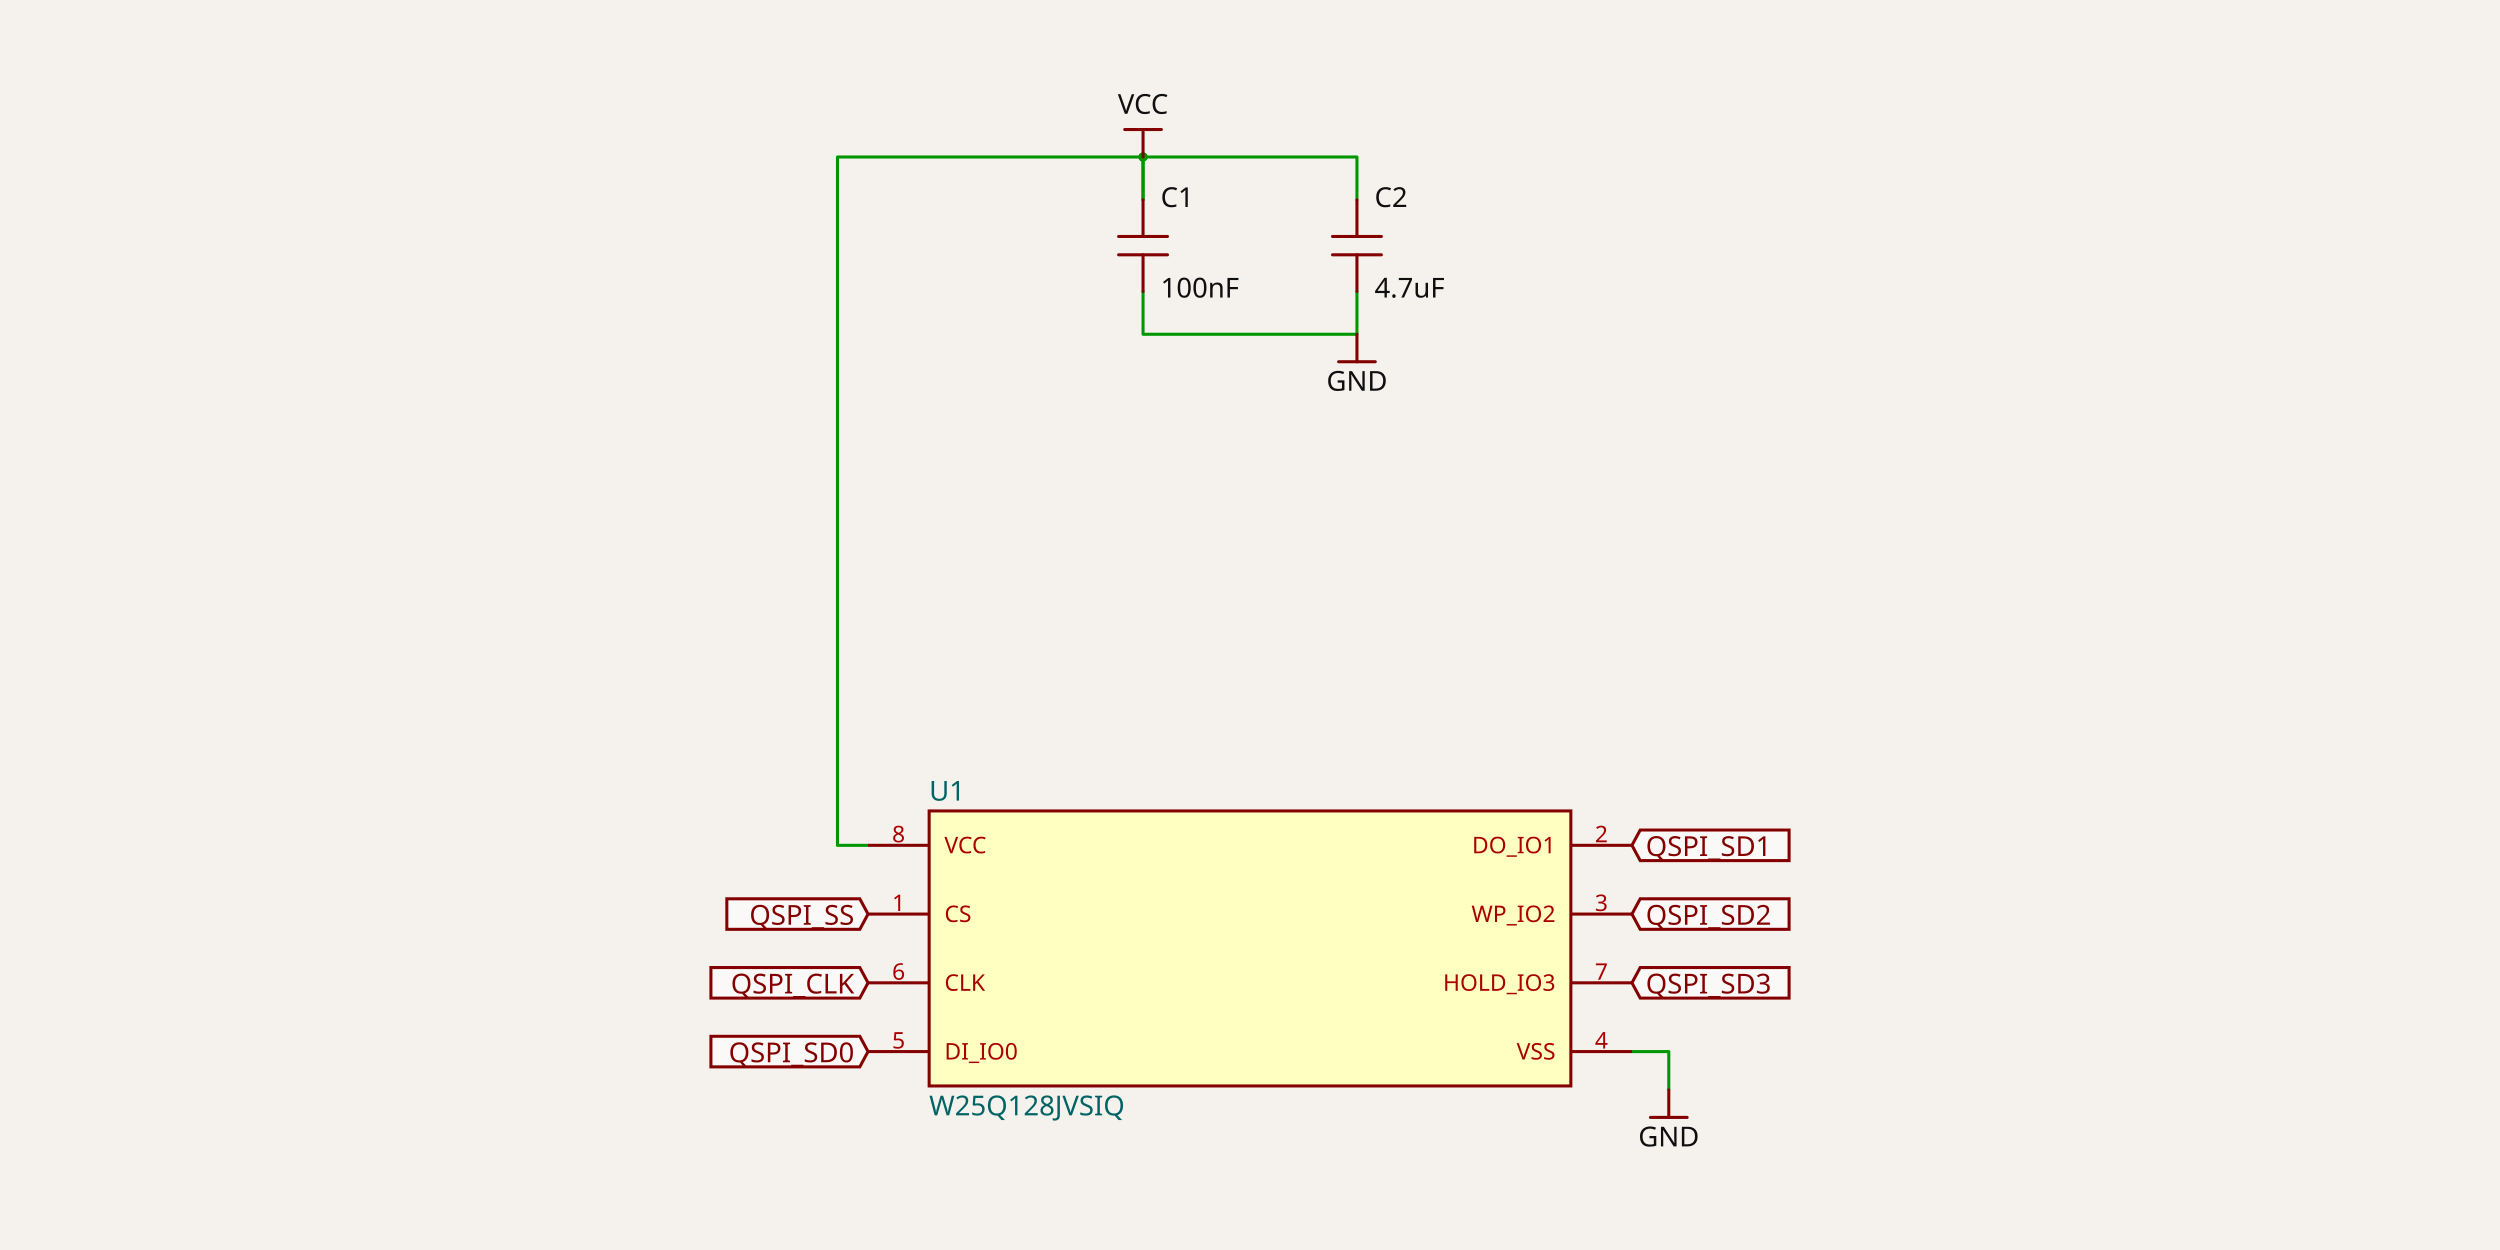
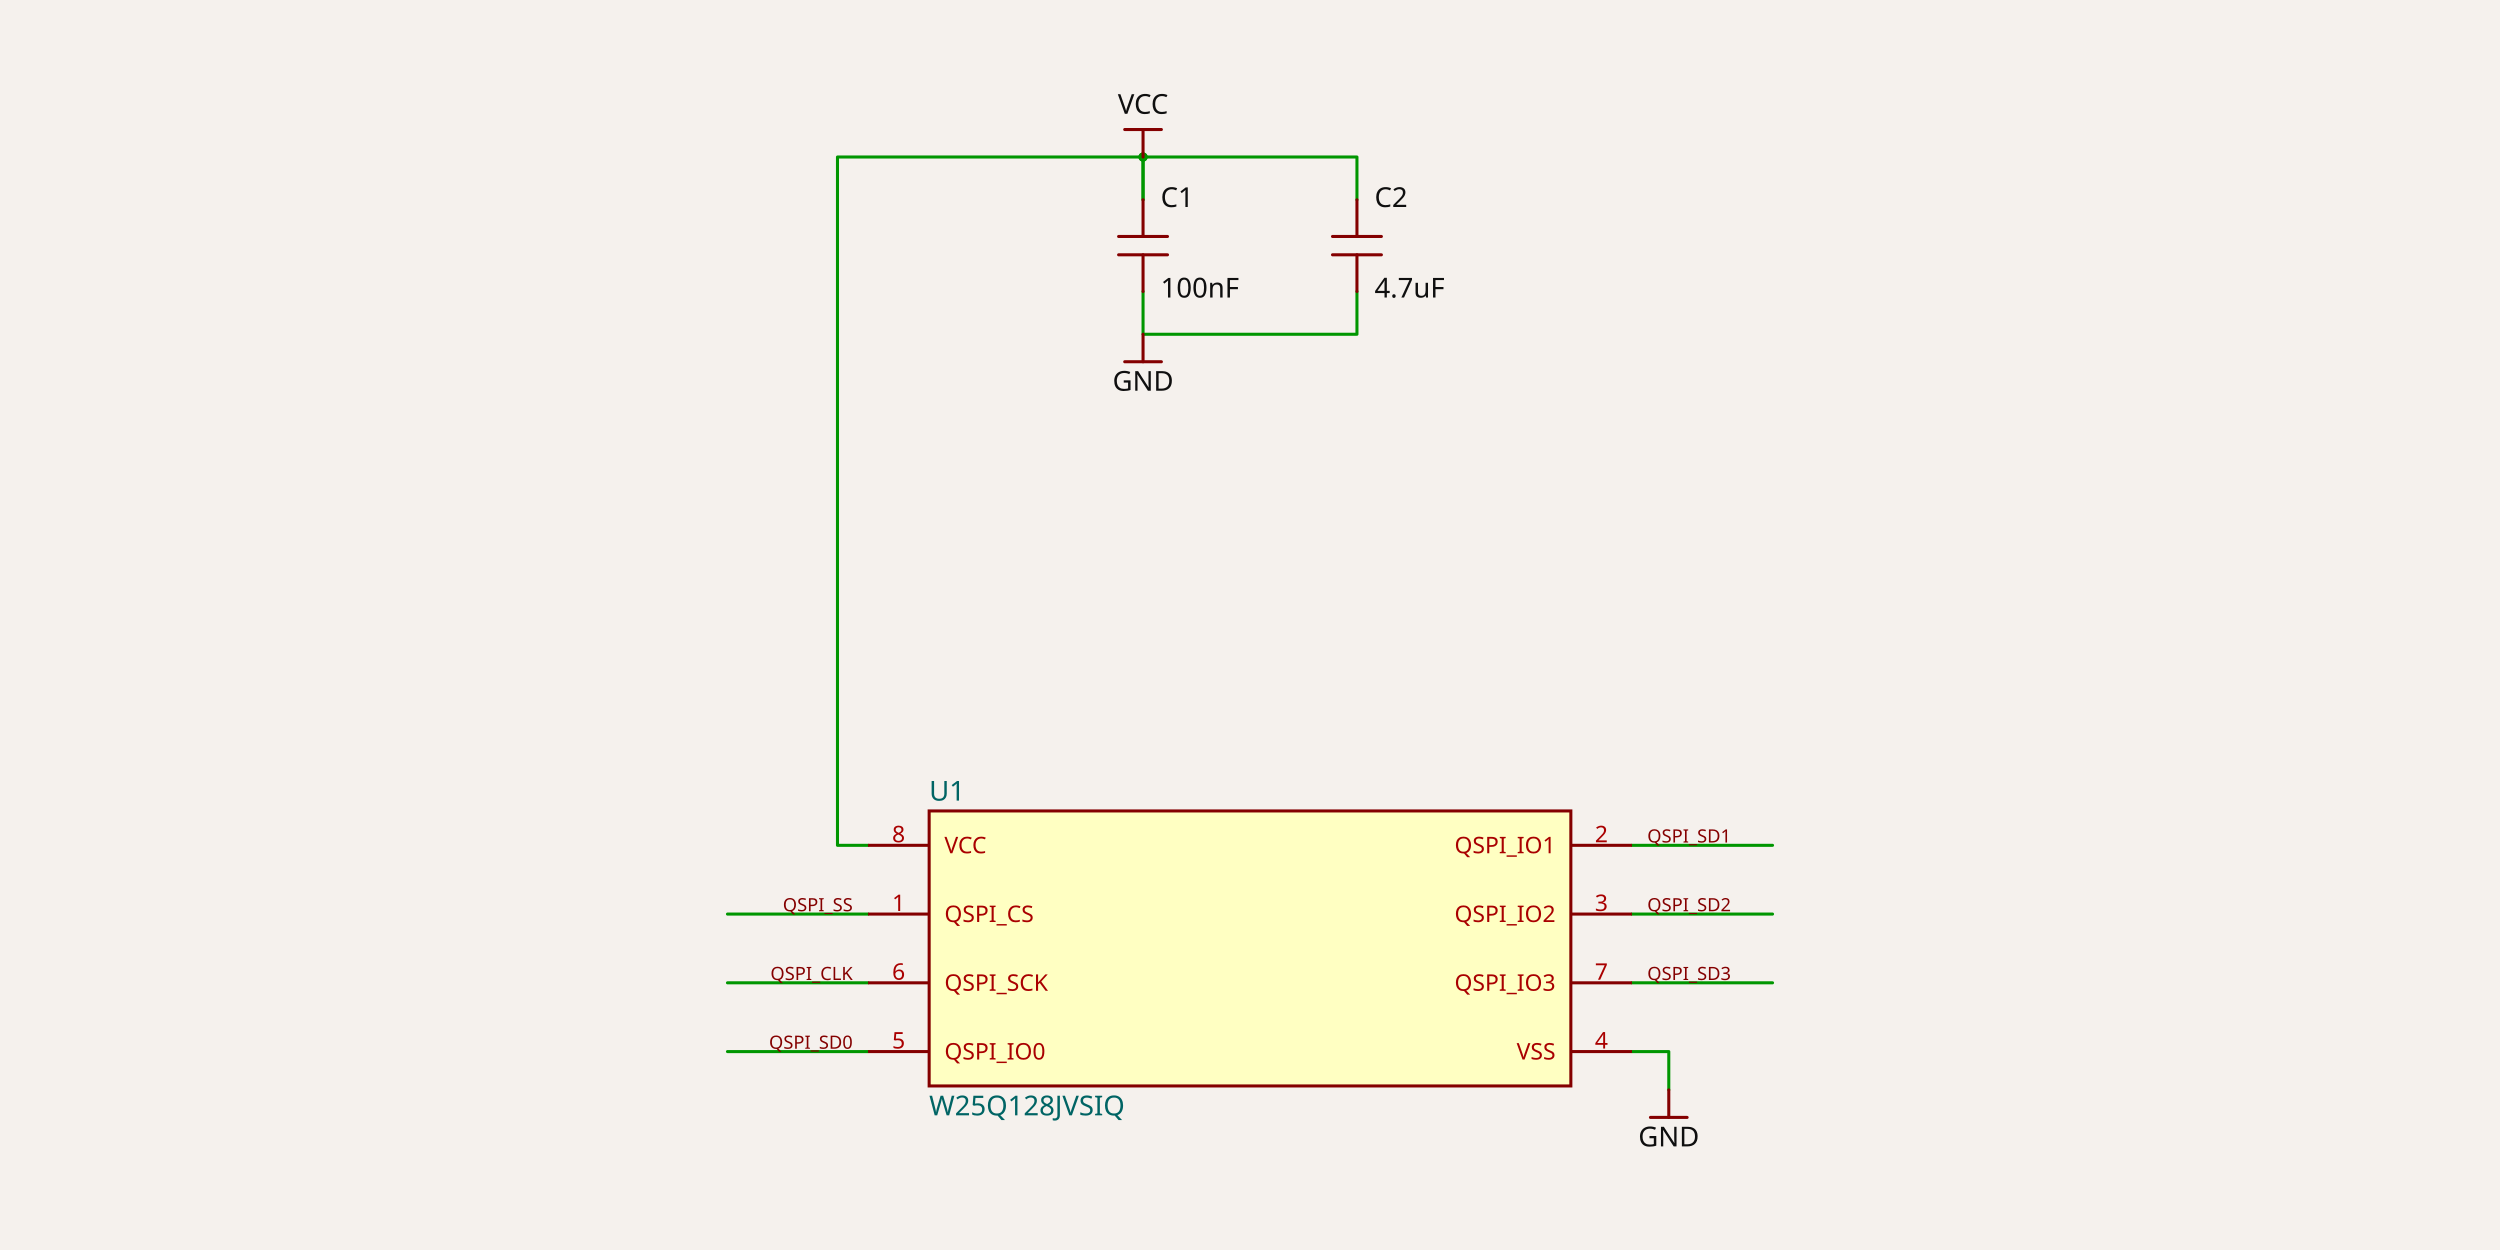
<svg xmlns="http://www.w3.org/2000/svg" class="tscircuit-schematic" width="1200" height="600" style="background-color: rgb(245, 241, 237)" data-real-to-screen-transform="matrix(73.336484086,0,0,-73.336484086,600,345.2486106811)">
  <style>
              .boundary { fill: rgb(245, 241, 237); }
              .schematic-boundary { fill: none; stroke: #fff; }
              .component { fill: none; stroke: rgb(132, 0, 0); }
              .chip { fill: rgb(255, 255, 194); stroke: rgb(132, 0, 0); }
              .component-pin { fill: none; stroke: rgb(132, 0, 0); }
              .text { font-family: sans-serif; fill: rgb(0, 150, 0); }
              .pin-number { fill: rgb(169, 0, 0); }
              .port-label { fill: rgb(0, 100, 100); }
              .component-name { fill: rgb(0, 100, 100); }
- 
+               
            </style>
  <rect class="boundary" x="0" y="0" width="1200" height="600" />
  <g class="trace sch-trace" data-layer="base" data-circuit-json-type="schematic_trace" data-schematic-trace-id="schematic_trace_0" data-subcircuit-connectivity-map-key="unnamedsubcircuitsubcircuit_source_group_0_connectivity_net7">
-     <path d="M 651.336 139.906 L 651.336 145.773 L 651.336 160.441 L 548.664 160.441 L 548.664 145.773 L 548.664 139.906" class="trace-invisible-hover-outline sch-trace-hitbox" stroke="rgb(0, 150, 0)" fill="none" stroke-width="11.734px" stroke-linecap="round" opacity="0" stroke-linejoin="round" />
-     <path class="sch-trace-path" d="M 651.336 139.906 L 651.336 145.773 L 651.336 160.441 L 548.664 160.441 L 548.664 145.773 L 548.664 139.906" stroke="rgb(0, 150, 0)" fill="none" stroke-width="1.467px" stroke-linecap="round" stroke-linejoin="round" />
+     <path d="M 548.664 139.906 L 548.664 145.773 L 548.664 160.441 L 651.336 160.441 L 651.336 145.773 L 651.336 139.906" class="trace-invisible-hover-outline sch-trace-hitbox" stroke="rgb(0, 150, 0)" fill="none" stroke-width="11.734px" stroke-linecap="round" opacity="0" stroke-linejoin="round" />
+     <path class="sch-trace-path" d="M 548.664 139.906 L 548.664 145.773 L 548.664 160.441 L 651.336 160.441 L 651.336 145.773 L 651.336 139.906" stroke="rgb(0, 150, 0)" fill="none" stroke-width="1.467px" stroke-linecap="round" stroke-linejoin="round" />
  </g>
  <g class="trace sch-trace" data-layer="base" data-circuit-json-type="schematic_trace" data-schematic-trace-id="schematic_trace_1" data-subcircuit-connectivity-map-key="unnamedsubcircuitsubcircuit_source_group_0_connectivity_net0">
-     <path d="M 651.336 95.905 L 651.336 90.038 L 651.336 75.37 L 548.664 75.37 L 548.664 90.038 L 548.664 95.905" class="trace-invisible-hover-outline sch-trace-hitbox" stroke="rgb(0, 150, 0)" fill="none" stroke-width="11.734px" stroke-linecap="round" opacity="0" stroke-linejoin="round" />
-     <path class="sch-trace-path" d="M 651.336 95.905 L 651.336 90.038 L 651.336 75.37 L 548.664 75.37 L 548.664 90.038 L 548.664 95.905" stroke="rgb(0, 150, 0)" fill="none" stroke-width="1.467px" stroke-linecap="round" stroke-linejoin="round" />
+     <path d="M 548.664 95.905 L 548.664 90.038 L 548.664 75.37 L 651.336 75.37 L 651.336 90.038 L 651.336 95.905" class="trace-invisible-hover-outline sch-trace-hitbox" stroke="rgb(0, 150, 0)" fill="none" stroke-width="11.734px" stroke-linecap="round" opacity="0" stroke-linejoin="round" />
+     <path class="sch-trace-path" d="M 548.664 95.905 L 548.664 90.038 L 548.664 75.37 L 651.336 75.37 L 651.336 90.038 L 651.336 95.905" stroke="rgb(0, 150, 0)" fill="none" stroke-width="1.467px" stroke-linecap="round" stroke-linejoin="round" />
  </g>
  <g class="trace sch-trace" data-layer="base" data-circuit-json-type="schematic_trace" data-schematic-trace-id="schematic_trace_2" data-subcircuit-connectivity-map-key="unnamedsubcircuitsubcircuit_source_group_0_connectivity_net0">
    <path d="M 416.659 405.751 L 401.991 405.751 L 401.991 75.37 L 548.664 75.37 L 548.664 90.038 L 548.664 95.905" class="trace-invisible-hover-outline sch-trace-hitbox" stroke="rgb(0, 150, 0)" fill="none" stroke-width="11.734px" stroke-linecap="round" opacity="0" stroke-linejoin="round" />
    <path class="sch-trace-path" d="M 416.659 405.751 L 401.991 405.751 L 401.991 75.37 L 548.664 75.37 L 548.664 90.038 L 548.664 95.905" stroke="rgb(0, 150, 0)" fill="none" stroke-width="1.467px" stroke-linecap="round" stroke-linejoin="round" />
  </g>
  <g class="trace sch-trace" data-layer="base" data-circuit-json-type="schematic_trace" data-schematic-trace-id="schematic_trace_3" data-subcircuit-connectivity-map-key="unnamedsubcircuitsubcircuit_source_group_0_connectivity_net7">
    <path d="M 783.341 504.755 L 801.015 504.755 L 801.015 523.163" class="trace-invisible-hover-outline sch-trace-hitbox" stroke="rgb(0, 150, 0)" fill="none" stroke-width="11.734px" stroke-linecap="round" opacity="0" stroke-linejoin="round" />
    <path class="sch-trace-path" d="M 783.341 504.755 L 801.015 504.755 L 801.015 523.163" stroke="rgb(0, 150, 0)" fill="none" stroke-width="1.467px" stroke-linecap="round" stroke-linejoin="round" />
  </g>
+   <g class="trace sch-trace" data-layer="base" data-circuit-json-type="schematic_trace" data-schematic-trace-id="schematic_trace_4" data-subcircuit-connectivity-map-key="unnamedsubcircuitsubcircuit_source_group_0_connectivity_net1">
+     <path d="M 416.659 438.753 L 349.189 438.753" class="trace-invisible-hover-outline sch-trace-hitbox" stroke="rgb(0, 150, 0)" fill="none" stroke-width="11.734px" stroke-linecap="round" opacity="0" stroke-linejoin="round" />
+     <path class="sch-trace-path" d="M 416.659 438.753 L 349.189 438.753" stroke="rgb(0, 150, 0)" fill="none" stroke-width="1.467px" stroke-linecap="round" stroke-linejoin="round" />
+   </g>
+   <g class="trace sch-trace" data-layer="base" data-circuit-json-type="schematic_trace" data-schematic-trace-id="schematic_trace_5" data-subcircuit-connectivity-map-key="unnamedsubcircuitsubcircuit_source_group_0_connectivity_net4">
+     <path d="M 783.341 405.751 L 850.811 405.751" class="trace-invisible-hover-outline sch-trace-hitbox" stroke="rgb(0, 150, 0)" fill="none" stroke-width="11.734px" stroke-linecap="round" opacity="0" stroke-linejoin="round" />
+     <path class="sch-trace-path" d="M 783.341 405.751 L 850.811 405.751" stroke="rgb(0, 150, 0)" fill="none" stroke-width="1.467px" stroke-linecap="round" stroke-linejoin="round" />
+   </g>
+   <g class="trace sch-trace" data-layer="base" data-circuit-json-type="schematic_trace" data-schematic-trace-id="schematic_trace_6" data-subcircuit-connectivity-map-key="unnamedsubcircuitsubcircuit_source_group_0_connectivity_net5">
+     <path d="M 783.341 438.753 L 850.811 438.753" class="trace-invisible-hover-outline sch-trace-hitbox" stroke="rgb(0, 150, 0)" fill="none" stroke-width="11.734px" stroke-linecap="round" opacity="0" stroke-linejoin="round" />
+     <path class="sch-trace-path" d="M 783.341 438.753 L 850.811 438.753" stroke="rgb(0, 150, 0)" fill="none" stroke-width="1.467px" stroke-linecap="round" stroke-linejoin="round" />
+   </g>
+   <g class="trace sch-trace" data-layer="base" data-circuit-json-type="schematic_trace" data-schematic-trace-id="schematic_trace_7" data-subcircuit-connectivity-map-key="unnamedsubcircuitsubcircuit_source_group_0_connectivity_net3">
+     <path d="M 416.659 504.755 L 349.189 504.755" class="trace-invisible-hover-outline sch-trace-hitbox" stroke="rgb(0, 150, 0)" fill="none" stroke-width="11.734px" stroke-linecap="round" opacity="0" stroke-linejoin="round" />
+     <path class="sch-trace-path" d="M 416.659 504.755 L 349.189 504.755" stroke="rgb(0, 150, 0)" fill="none" stroke-width="1.467px" stroke-linecap="round" stroke-linejoin="round" />
+   </g>
+   <g class="trace sch-trace" data-layer="base" data-circuit-json-type="schematic_trace" data-schematic-trace-id="schematic_trace_8" data-subcircuit-connectivity-map-key="unnamedsubcircuitsubcircuit_source_group_0_connectivity_net2">
+     <path d="M 416.659 471.754 L 349.189 471.754" class="trace-invisible-hover-outline sch-trace-hitbox" stroke="rgb(0, 150, 0)" fill="none" stroke-width="11.734px" stroke-linecap="round" opacity="0" stroke-linejoin="round" />
+     <path class="sch-trace-path" d="M 416.659 471.754 L 349.189 471.754" stroke="rgb(0, 150, 0)" fill="none" stroke-width="1.467px" stroke-linecap="round" stroke-linejoin="round" />
+   </g>
+   <g class="trace sch-trace" data-layer="base" data-circuit-json-type="schematic_trace" data-schematic-trace-id="schematic_trace_9" data-subcircuit-connectivity-map-key="unnamedsubcircuitsubcircuit_source_group_0_connectivity_net6">
+     <path d="M 783.341 471.754 L 850.811 471.754" class="trace-invisible-hover-outline sch-trace-hitbox" stroke="rgb(0, 150, 0)" fill="none" stroke-width="11.734px" stroke-linecap="round" opacity="0" stroke-linejoin="round" />
+     <path class="sch-trace-path" d="M 783.341 471.754 L 850.811 471.754" stroke="rgb(0, 150, 0)" fill="none" stroke-width="1.467px" stroke-linecap="round" stroke-linejoin="round" />
+   </g>
  <g class="trace-overlays sch-trace-overlays" data-layer="overlay" data-circuit-json-type="schematic_trace" data-schematic-trace-id="schematic_trace_0" data-subcircuit-connectivity-map-key="unnamedsubcircuitsubcircuit_source_group_0_connectivity_net7" />
  <g class="trace-overlays sch-trace-overlays" data-layer="overlay" data-circuit-json-type="schematic_trace" data-schematic-trace-id="schematic_trace_1" data-subcircuit-connectivity-map-key="unnamedsubcircuitsubcircuit_source_group_0_connectivity_net0">
    <circle cx="548.664" cy="75.37" r="2.2" class="trace-junction sch-trace-junction" fill="rgb(0, 150, 0)" />
  </g>
  <g class="trace-overlays sch-trace-overlays" data-layer="overlay" data-circuit-json-type="schematic_trace" data-schematic-trace-id="schematic_trace_2" data-subcircuit-connectivity-map-key="unnamedsubcircuitsubcircuit_source_group_0_connectivity_net0">
    <circle cx="548.664" cy="75.37" r="2.2" class="trace-junction sch-trace-junction" fill="rgb(0, 150, 0)" />
  </g>
  <g class="trace-overlays sch-trace-overlays" data-layer="overlay" data-circuit-json-type="schematic_trace" data-schematic-trace-id="schematic_trace_3" data-subcircuit-connectivity-map-key="unnamedsubcircuitsubcircuit_source_group_0_connectivity_net7" />
+   <g class="trace-overlays sch-trace-overlays" data-layer="overlay" data-circuit-json-type="schematic_trace" data-schematic-trace-id="schematic_trace_4" data-subcircuit-connectivity-map-key="unnamedsubcircuitsubcircuit_source_group_0_connectivity_net1" />
+   <g class="trace-overlays sch-trace-overlays" data-layer="overlay" data-circuit-json-type="schematic_trace" data-schematic-trace-id="schematic_trace_5" data-subcircuit-connectivity-map-key="unnamedsubcircuitsubcircuit_source_group_0_connectivity_net4" />
+   <g class="trace-overlays sch-trace-overlays" data-layer="overlay" data-circuit-json-type="schematic_trace" data-schematic-trace-id="schematic_trace_6" data-subcircuit-connectivity-map-key="unnamedsubcircuitsubcircuit_source_group_0_connectivity_net5" />
+   <g class="trace-overlays sch-trace-overlays" data-layer="overlay" data-circuit-json-type="schematic_trace" data-schematic-trace-id="schematic_trace_7" data-subcircuit-connectivity-map-key="unnamedsubcircuitsubcircuit_source_group_0_connectivity_net3" />
+   <g class="trace-overlays sch-trace-overlays" data-layer="overlay" data-circuit-json-type="schematic_trace" data-schematic-trace-id="schematic_trace_8" data-subcircuit-connectivity-map-key="unnamedsubcircuitsubcircuit_source_group_0_connectivity_net2" />
+   <g class="trace-overlays sch-trace-overlays" data-layer="overlay" data-circuit-json-type="schematic_trace" data-schematic-trace-id="schematic_trace_9" data-subcircuit-connectivity-map-key="unnamedsubcircuitsubcircuit_source_group_0_connectivity_net6" />
  <g class="sch-component" data-circuit-json-type="schematic_component" data-schematic-component-id="schematic_component_0">
    <rect class="component chip sch-component-body" x="445.993" y="389.251" width="308.013" height="132.006" stroke-width="1.467px" fill="rgb(255, 255, 194)" stroke="rgb(132, 0, 0)" />
    <rect class="component-overlay sch-component-overlay" x="445.993" y="389.251" width="308.013" height="132.006" fill="transparent" />
    <text class="sch-text" x="445.993" y="530.79" fill="#006464" text-anchor="start" dominant-baseline="middle" font-family="sans-serif" font-size="13.201px" transform="rotate(0, 445.9934, 530.7899)">W25Q128JVSIQ</text>
    <text class="sch-text" x="445.993" y="379.717" fill="#006464" text-anchor="start" dominant-baseline="middle" font-family="sans-serif" font-size="13.201px" transform="rotate(0, 445.9934, 379.7168)">U1</text>
    <line class="component-pin sch-component-pin sch-port-line" x1="445.993" y1="438.753" x2="416.659" y2="438.753" stroke-width="1.467px" />
    <g class="sch-port" data-schematic-port-id="source_port_0">
      <rect x="415.192" y="437.286" width="2.933" height="2.933" opacity="0" />
    </g>
    <text class="pin-number sch-pin-number" x="431.326" y="437.286" style="font-family: sans-serif;" fill="rgb(169, 0, 0)" text-anchor="middle" dominant-baseline="auto" font-size="11px" transform="">1</text>
-     <text class="pin-number sch-pin-label" x="453.327" y="438.753" style="font-family: sans-serif;" fill="rgb(169, 0, 0)" text-anchor="start" dominant-baseline="middle" font-size="11px" transform="">CS</text>
+     <text class="pin-number sch-pin-label" x="453.327" y="438.753" style="font-family: sans-serif;" fill="rgb(169, 0, 0)" text-anchor="start" dominant-baseline="middle" font-size="11px" transform="">QSPI_CS</text>
    <line class="component-pin sch-component-pin sch-port-line" x1="754.007" y1="405.751" x2="783.341" y2="405.751" stroke-width="1.467px" />
    <g class="sch-port" data-schematic-port-id="source_port_1">
      <rect x="781.874" y="404.284" width="2.933" height="2.933" opacity="0" />
    </g>
    <text class="pin-number sch-pin-number" x="768.674" y="404.284" style="font-family: sans-serif;" fill="rgb(169, 0, 0)" text-anchor="middle" dominant-baseline="auto" font-size="11px" transform="">2</text>
-     <text class="pin-number sch-pin-label" x="746.673" y="405.751" style="font-family: sans-serif;" fill="rgb(169, 0, 0)" text-anchor="end" dominant-baseline="middle" font-size="11px" transform="">DO_IO1</text>
+     <text class="pin-number sch-pin-label" x="746.673" y="405.751" style="font-family: sans-serif;" fill="rgb(169, 0, 0)" text-anchor="end" dominant-baseline="middle" font-size="11px" transform="">QSPI_IO1</text>
    <line class="component-pin sch-component-pin sch-port-line" x1="754.007" y1="438.753" x2="783.341" y2="438.753" stroke-width="1.467px" />
    <g class="sch-port" data-schematic-port-id="source_port_2">
      <rect x="781.874" y="437.286" width="2.933" height="2.933" opacity="0" />
    </g>
    <text class="pin-number sch-pin-number" x="768.674" y="437.286" style="font-family: sans-serif;" fill="rgb(169, 0, 0)" text-anchor="middle" dominant-baseline="auto" font-size="11px" transform="">3</text>
-     <text class="pin-number sch-pin-label" x="746.673" y="438.753" style="font-family: sans-serif;" fill="rgb(169, 0, 0)" text-anchor="end" dominant-baseline="middle" font-size="11px" transform="">WP_IO2</text>
+     <text class="pin-number sch-pin-label" x="746.673" y="438.753" style="font-family: sans-serif;" fill="rgb(169, 0, 0)" text-anchor="end" dominant-baseline="middle" font-size="11px" transform="">QSPI_IO2</text>
    <line class="component-pin sch-component-pin sch-port-line" x1="754.007" y1="504.755" x2="783.341" y2="504.755" stroke-width="1.467px" />
    <g class="sch-port" data-schematic-port-id="source_port_3">
      <rect x="781.874" y="503.289" width="2.933" height="2.933" opacity="0" />
    </g>
    <text class="pin-number sch-pin-number" x="768.674" y="503.289" style="font-family: sans-serif;" fill="rgb(169, 0, 0)" text-anchor="middle" dominant-baseline="auto" font-size="11px" transform="">4</text>
    <text class="pin-number sch-pin-label" x="746.673" y="504.755" style="font-family: sans-serif;" fill="rgb(169, 0, 0)" text-anchor="end" dominant-baseline="middle" font-size="11px" transform="">VSS</text>
    <line class="component-pin sch-component-pin sch-port-line" x1="445.993" y1="504.755" x2="416.659" y2="504.755" stroke-width="1.467px" />
    <g class="sch-port" data-schematic-port-id="source_port_4">
      <rect x="415.192" y="503.289" width="2.933" height="2.933" opacity="0" />
    </g>
    <text class="pin-number sch-pin-number" x="431.326" y="503.289" style="font-family: sans-serif;" fill="rgb(169, 0, 0)" text-anchor="middle" dominant-baseline="auto" font-size="11px" transform="">5</text>
-     <text class="pin-number sch-pin-label" x="453.327" y="504.755" style="font-family: sans-serif;" fill="rgb(169, 0, 0)" text-anchor="start" dominant-baseline="middle" font-size="11px" transform="">DI_IO0</text>
+     <text class="pin-number sch-pin-label" x="453.327" y="504.755" style="font-family: sans-serif;" fill="rgb(169, 0, 0)" text-anchor="start" dominant-baseline="middle" font-size="11px" transform="">QSPI_IO0</text>
    <line class="component-pin sch-component-pin sch-port-line" x1="445.993" y1="471.754" x2="416.659" y2="471.754" stroke-width="1.467px" />
    <g class="sch-port" data-schematic-port-id="source_port_5">
      <rect x="415.192" y="470.287" width="2.933" height="2.933" opacity="0" />
    </g>
    <text class="pin-number sch-pin-number" x="431.326" y="470.287" style="font-family: sans-serif;" fill="rgb(169, 0, 0)" text-anchor="middle" dominant-baseline="auto" font-size="11px" transform="">6</text>
-     <text class="pin-number sch-pin-label" x="453.327" y="471.754" style="font-family: sans-serif;" fill="rgb(169, 0, 0)" text-anchor="start" dominant-baseline="middle" font-size="11px" transform="">CLK</text>
+     <text class="pin-number sch-pin-label" x="453.327" y="471.754" style="font-family: sans-serif;" fill="rgb(169, 0, 0)" text-anchor="start" dominant-baseline="middle" font-size="11px" transform="">QSPI_SCK</text>
    <line class="component-pin sch-component-pin sch-port-line" x1="754.007" y1="471.754" x2="783.341" y2="471.754" stroke-width="1.467px" />
    <g class="sch-port" data-schematic-port-id="source_port_6">
      <rect x="781.874" y="470.287" width="2.933" height="2.933" opacity="0" />
    </g>
    <text class="pin-number sch-pin-number" x="768.674" y="470.287" style="font-family: sans-serif;" fill="rgb(169, 0, 0)" text-anchor="middle" dominant-baseline="auto" font-size="11px" transform="">7</text>
-     <text class="pin-number sch-pin-label" x="746.673" y="471.754" style="font-family: sans-serif;" fill="rgb(169, 0, 0)" text-anchor="end" dominant-baseline="middle" font-size="11px" transform="">HOLD_IO3</text>
+     <text class="pin-number sch-pin-label" x="746.673" y="471.754" style="font-family: sans-serif;" fill="rgb(169, 0, 0)" text-anchor="end" dominant-baseline="middle" font-size="11px" transform="">QSPI_IO3</text>
    <line class="component-pin sch-component-pin sch-port-line" x1="445.993" y1="405.751" x2="416.659" y2="405.751" stroke-width="1.467px" />
    <g class="sch-port" data-schematic-port-id="source_port_7">
      <rect x="415.192" y="404.284" width="2.933" height="2.933" opacity="0" />
    </g>
    <text class="pin-number sch-pin-number" x="431.326" y="404.284" style="font-family: sans-serif;" fill="rgb(169, 0, 0)" text-anchor="middle" dominant-baseline="auto" font-size="11px" transform="">8</text>
    <text class="pin-number sch-pin-label" x="453.327" y="405.751" style="font-family: sans-serif;" fill="rgb(169, 0, 0)" text-anchor="start" dominant-baseline="middle" font-size="11px" transform="">VCC</text>
  </g>
  <g class="sch-component" data-circuit-json-type="schematic_component" data-schematic-component-id="schematic_component_1">
    <rect class="component-overlay sch-component-overlay" x="536.929" y="95.905" width="23.471" height="44.002" fill="transparent" />
    <path class="sch-component-symbol-path" d="M 548.664 139.906 L 548.664 122.306" stroke="rgb(132, 0, 0)" fill="none" stroke-width="1.467px" stroke-linecap="round" />
    <path class="sch-component-symbol-path" d="M 548.664 113.505 L 548.664 95.905" stroke="rgb(132, 0, 0)" fill="none" stroke-width="1.467px" stroke-linecap="round" />
    <path class="sch-component-symbol-path" d="M 560.4 122.306 L 536.929 122.306" stroke="rgb(132, 0, 0)" fill="none" stroke-width="1.467px" stroke-linecap="round" />
    <path class="sch-component-symbol-path" d="M 560.4 113.505 L 536.929 113.505" stroke="rgb(132, 0, 0)" fill="none" stroke-width="1.467px" stroke-linecap="round" />
    <text class="sch-component-name sch-component-text" x="557.098" y="103.238" stroke="rgb(245, 241, 237)" stroke-width="1.467px" paint-order="stroke" fill="rgb(15, 15, 15)" font-family="sans-serif" text-anchor="start" dominant-baseline="ideographic" font-size="13.201px">C1</text>
    <text class="sch-component-text" x="557.098" y="132.573" fill="rgb(15, 15, 15)" font-family="sans-serif" text-anchor="start" dominant-baseline="hanging" font-size="13.201px">100nF</text>
  </g>
  <g class="sch-component" data-circuit-json-type="schematic_component" data-schematic-component-id="schematic_component_2">
    <rect class="component-overlay sch-component-overlay" x="639.6" y="95.905" width="23.471" height="44.002" fill="transparent" />
    <path class="sch-component-symbol-path" d="M 651.336 139.906 L 651.336 122.306" stroke="rgb(132, 0, 0)" fill="none" stroke-width="1.467px" stroke-linecap="round" />
    <path class="sch-component-symbol-path" d="M 651.336 113.505 L 651.336 95.905" stroke="rgb(132, 0, 0)" fill="none" stroke-width="1.467px" stroke-linecap="round" />
    <path class="sch-component-symbol-path" d="M 663.071 122.306 L 639.6 122.306" stroke="rgb(132, 0, 0)" fill="none" stroke-width="1.467px" stroke-linecap="round" />
    <path class="sch-component-symbol-path" d="M 663.071 113.505 L 639.6 113.505" stroke="rgb(132, 0, 0)" fill="none" stroke-width="1.467px" stroke-linecap="round" />
    <text class="sch-component-name sch-component-text" x="659.769" y="103.238" stroke="rgb(245, 241, 237)" stroke-width="1.467px" paint-order="stroke" fill="rgb(15, 15, 15)" font-family="sans-serif" text-anchor="start" dominant-baseline="ideographic" font-size="13.201px">C2</text>
    <text class="sch-component-text" x="659.769" y="132.573" fill="rgb(15, 15, 15)" font-family="sans-serif" text-anchor="start" dominant-baseline="hanging" font-size="13.201px">4.7uF</text>
  </g>
  <g class="schematic-port-hover sch-port-hover" data-schematic-port-id="source_port_0">
    <circle cx="416.659" cy="438.753" r="2.933" fill="red" opacity="0" />
  </g>
  <g class="schematic-port-hover sch-port-hover" data-schematic-port-id="source_port_1">
    <circle cx="783.341" cy="405.751" r="2.933" fill="red" opacity="0" />
  </g>
  <g class="schematic-port-hover sch-port-hover" data-schematic-port-id="source_port_2">
    <circle cx="783.341" cy="438.753" r="2.933" fill="red" opacity="0" />
  </g>
  <g class="schematic-port-hover sch-port-hover" data-schematic-port-id="source_port_3">
    <circle cx="783.341" cy="504.755" r="2.933" fill="red" opacity="0" />
  </g>
  <g class="schematic-port-hover sch-port-hover" data-schematic-port-id="source_port_4">
    <circle cx="416.659" cy="504.755" r="2.933" fill="red" opacity="0" />
  </g>
  <g class="schematic-port-hover sch-port-hover" data-schematic-port-id="source_port_5">
    <circle cx="416.659" cy="471.754" r="2.933" fill="red" opacity="0" />
  </g>
  <g class="schematic-port-hover sch-port-hover" data-schematic-port-id="source_port_6">
    <circle cx="783.341" cy="471.754" r="2.933" fill="red" opacity="0" />
  </g>
  <g class="schematic-port-hover sch-port-hover" data-schematic-port-id="source_port_7">
    <circle cx="416.659" cy="405.751" r="2.933" fill="red" opacity="0" />
  </g>
  <g class="schematic-port-hover sch-port-hover" data-schematic-port-id="source_port_8">
    <circle cx="548.664" cy="95.905" r="2.933" fill="red" opacity="0" />
  </g>
  <g class="schematic-port-hover sch-port-hover" data-schematic-port-id="source_port_9">
    <circle cx="548.664" cy="139.906" r="2.933" fill="red" opacity="0" />
  </g>
  <g class="schematic-port-hover sch-port-hover" data-schematic-port-id="source_port_10">
    <circle cx="651.336" cy="95.905" r="2.933" fill="red" opacity="0" />
  </g>
  <g class="schematic-port-hover sch-port-hover" data-schematic-port-id="source_port_11">
    <circle cx="651.336" cy="139.906" r="2.933" fill="red" opacity="0" />
  </g>
-   <path class="net-label sch-net-label" data-circuit-json-type="schematic_net_label" data-schematic-net-label-id="schematic_net_label_0" d="     M 416.659,438.753     L 412.699,446.086     L 348.876,446.086     L 348.876,431.419     L 412.699,431.419     Z   " fill="rgba(255, 255, 255, 0.6)" stroke="rgb(132, 0, 0)" stroke-width="1.467px" />
-   <text class="net-label-text sch-net-label-text" data-circuit-json-type="schematic_net_label" data-schematic-net-label-id="schematic_net_label_0" x="410.059" y="438.753" fill="rgb(132, 0, 0)" text-anchor="end" dominant-baseline="central" font-family="sans-serif" font-variant-numeric="tabular-nums" font-size="13.201px" transform="">QSPI_SS</text>
-   <path class="net-label sch-net-label" data-circuit-json-type="schematic_net_label" data-schematic-net-label-id="schematic_net_label_1" d="     M 783.341,405.751     L 787.301,398.418     L 858.76,398.418     L 858.76,413.085     L 787.301,413.085     Z   " fill="rgba(255, 255, 255, 0.6)" stroke="rgb(132, 0, 0)" stroke-width="1.467px" />
-   <text class="net-label-text sch-net-label-text" data-circuit-json-type="schematic_net_label" data-schematic-net-label-id="schematic_net_label_1" x="789.941" y="405.751" fill="rgb(132, 0, 0)" text-anchor="start" dominant-baseline="central" font-family="sans-serif" font-variant-numeric="tabular-nums" font-size="13.201px" transform="">QSPI_SD1</text>
-   <path class="net-label sch-net-label" data-circuit-json-type="schematic_net_label" data-schematic-net-label-id="schematic_net_label_2" d="     M 783.341,438.753     L 787.301,431.419     L 858.76,431.419     L 858.76,446.086     L 787.301,446.086     Z   " fill="rgba(255, 255, 255, 0.6)" stroke="rgb(132, 0, 0)" stroke-width="1.467px" />
-   <text class="net-label-text sch-net-label-text" data-circuit-json-type="schematic_net_label" data-schematic-net-label-id="schematic_net_label_2" x="789.941" y="438.753" fill="rgb(132, 0, 0)" text-anchor="start" dominant-baseline="central" font-family="sans-serif" font-variant-numeric="tabular-nums" font-size="13.201px" transform="">QSPI_SD2</text>
-   <rect class="component-overlay sch-component-overlay sch-net-label-overlay" data-circuit-json-type="schematic_net_label" data-schematic-net-label-id="schematic_net_label_3" x="792.215" y="523.163" width="17.601" height="13.201" fill="transparent" />
-   <path class="sch-net-label-symbol-path" data-circuit-json-type="schematic_net_label" data-schematic-net-label-id="schematic_net_label_3" d="M 792.215 536.363 L 809.816 536.363" stroke="rgb(132, 0, 0)" fill="none" stroke-width="1.467px" stroke-linecap="round" />
-   <path class="sch-net-label-symbol-path" data-circuit-json-type="schematic_net_label" data-schematic-net-label-id="schematic_net_label_3" d="M 801.015 536.363 L 801.015 523.163" stroke="rgb(132, 0, 0)" fill="none" stroke-width="1.467px" stroke-linecap="round" />
-   <text class="sch-net-label-symbol-text" data-circuit-json-type="schematic_net_label" data-schematic-net-label-id="schematic_net_label_3" x="801.015" y="540.03" fill="rgb(15, 15, 15)" font-family="sans-serif" text-anchor="middle" dominant-baseline="hanging" font-size="13.201px">GND</text>
-   <rect class="component-overlay sch-component-overlay sch-net-label-overlay" data-circuit-json-type="schematic_net_label" data-schematic-net-label-id="schematic_net_label_4" x="642.535" y="160.441" width="17.601" height="13.201" fill="transparent" />
-   <path class="sch-net-label-symbol-path" data-circuit-json-type="schematic_net_label" data-schematic-net-label-id="schematic_net_label_4" d="M 642.535 173.641 L 660.136 173.641" stroke="rgb(132, 0, 0)" fill="none" stroke-width="1.467px" stroke-linecap="round" />
-   <path class="sch-net-label-symbol-path" data-circuit-json-type="schematic_net_label" data-schematic-net-label-id="schematic_net_label_4" d="M 651.336 173.641 L 651.336 160.441" stroke="rgb(132, 0, 0)" fill="none" stroke-width="1.467px" stroke-linecap="round" />
-   <text class="sch-net-label-symbol-text" data-circuit-json-type="schematic_net_label" data-schematic-net-label-id="schematic_net_label_4" x="651.336" y="177.308" fill="rgb(15, 15, 15)" font-family="sans-serif" text-anchor="middle" dominant-baseline="hanging" font-size="13.201px">GND</text>
-   <path class="net-label sch-net-label" data-circuit-json-type="schematic_net_label" data-schematic-net-label-id="schematic_net_label_5" d="     M 416.659,504.755     L 412.699,512.089     L 341.24,512.089     L 341.24,497.422     L 412.699,497.422     Z   " fill="rgba(255, 255, 255, 0.6)" stroke="rgb(132, 0, 0)" stroke-width="1.467px" />
-   <text class="net-label-text sch-net-label-text" data-circuit-json-type="schematic_net_label" data-schematic-net-label-id="schematic_net_label_5" x="410.059" y="504.755" fill="rgb(132, 0, 0)" text-anchor="end" dominant-baseline="central" font-family="sans-serif" font-variant-numeric="tabular-nums" font-size="13.201px" transform="">QSPI_SD0</text>
-   <path class="net-label sch-net-label" data-circuit-json-type="schematic_net_label" data-schematic-net-label-id="schematic_net_label_6" d="     M 416.659,471.754     L 412.699,479.088     L 341.24,479.088     L 341.24,464.42     L 412.699,464.42     Z   " fill="rgba(255, 255, 255, 0.6)" stroke="rgb(132, 0, 0)" stroke-width="1.467px" />
-   <text class="net-label-text sch-net-label-text" data-circuit-json-type="schematic_net_label" data-schematic-net-label-id="schematic_net_label_6" x="410.059" y="471.754" fill="rgb(132, 0, 0)" text-anchor="end" dominant-baseline="central" font-family="sans-serif" font-variant-numeric="tabular-nums" font-size="13.201px" transform="">QSPI_CLK</text>
-   <path class="net-label sch-net-label" data-circuit-json-type="schematic_net_label" data-schematic-net-label-id="schematic_net_label_7" d="     M 783.341,471.754     L 787.301,464.42     L 858.76,464.42     L 858.76,479.088     L 787.301,479.088     Z   " fill="rgba(255, 255, 255, 0.6)" stroke="rgb(132, 0, 0)" stroke-width="1.467px" />
-   <text class="net-label-text sch-net-label-text" data-circuit-json-type="schematic_net_label" data-schematic-net-label-id="schematic_net_label_7" x="789.941" y="471.754" fill="rgb(132, 0, 0)" text-anchor="start" dominant-baseline="central" font-family="sans-serif" font-variant-numeric="tabular-nums" font-size="13.201px" transform="">QSPI_SD3</text>
-   <rect class="component-overlay sch-component-overlay sch-net-label-overlay" data-circuit-json-type="schematic_net_label" data-schematic-net-label-id="schematic_net_label_8" x="539.864" y="62.17" width="17.601" height="13.201" fill="transparent" />
-   <path class="sch-net-label-symbol-path" data-circuit-json-type="schematic_net_label" data-schematic-net-label-id="schematic_net_label_8" d="M 557.465 62.17 L 539.864 62.17" stroke="rgb(132, 0, 0)" fill="none" stroke-width="1.467px" stroke-linecap="round" />
-   <path class="sch-net-label-symbol-path" data-circuit-json-type="schematic_net_label" data-schematic-net-label-id="schematic_net_label_8" d="M 548.664 62.17 L 548.664 75.37" stroke="rgb(132, 0, 0)" fill="none" stroke-width="1.467px" stroke-linecap="round" />
-   <text class="sch-net-label-symbol-text" data-circuit-json-type="schematic_net_label" data-schematic-net-label-id="schematic_net_label_8" x="548.664" y="58.503" fill="rgb(15, 15, 15)" font-family="sans-serif" text-anchor="middle" dominant-baseline="ideographic" font-size="13.201px">VCC</text>
+   <rect class="component-overlay sch-component-overlay sch-net-label-overlay" data-circuit-json-type="schematic_net_label" data-schematic-net-label-id="schematic_net_label_0" x="792.215" y="523.163" width="17.601" height="13.201" fill="transparent" />
+   <path class="sch-net-label-symbol-path" data-circuit-json-type="schematic_net_label" data-schematic-net-label-id="schematic_net_label_0" d="M 792.215 536.363 L 809.816 536.363" stroke="rgb(132, 0, 0)" fill="none" stroke-width="1.467px" stroke-linecap="round" />
+   <path class="sch-net-label-symbol-path" data-circuit-json-type="schematic_net_label" data-schematic-net-label-id="schematic_net_label_0" d="M 801.015 536.363 L 801.015 523.163" stroke="rgb(132, 0, 0)" fill="none" stroke-width="1.467px" stroke-linecap="round" />
+   <text class="sch-net-label-symbol-text" data-circuit-json-type="schematic_net_label" data-schematic-net-label-id="schematic_net_label_0" x="801.015" y="540.03" fill="rgb(15, 15, 15)" font-family="sans-serif" text-anchor="middle" dominant-baseline="hanging" font-size="13.201px">GND</text>
+   <rect class="component-overlay sch-component-overlay sch-net-label-overlay" data-circuit-json-type="schematic_net_label" data-schematic-net-label-id="schematic_net_label_1" x="539.864" y="160.441" width="17.601" height="13.201" fill="transparent" />
+   <path class="sch-net-label-symbol-path" data-circuit-json-type="schematic_net_label" data-schematic-net-label-id="schematic_net_label_1" d="M 539.864 173.641 L 557.465 173.641" stroke="rgb(132, 0, 0)" fill="none" stroke-width="1.467px" stroke-linecap="round" />
+   <path class="sch-net-label-symbol-path" data-circuit-json-type="schematic_net_label" data-schematic-net-label-id="schematic_net_label_1" d="M 548.664 173.641 L 548.664 160.441" stroke="rgb(132, 0, 0)" fill="none" stroke-width="1.467px" stroke-linecap="round" />
+   <text class="sch-net-label-symbol-text" data-circuit-json-type="schematic_net_label" data-schematic-net-label-id="schematic_net_label_1" x="548.664" y="177.308" fill="rgb(15, 15, 15)" font-family="sans-serif" text-anchor="middle" dominant-baseline="hanging" font-size="13.201px">GND</text>
+   <rect class="component-overlay sch-component-overlay sch-net-label-overlay" data-circuit-json-type="schematic_net_label" data-schematic-net-label-id="schematic_net_label_2" x="539.864" y="62.17" width="17.601" height="13.201" fill="transparent" />
+   <path class="sch-net-label-symbol-path" data-circuit-json-type="schematic_net_label" data-schematic-net-label-id="schematic_net_label_2" d="M 557.465 62.17 L 539.864 62.17" stroke="rgb(132, 0, 0)" fill="none" stroke-width="1.467px" stroke-linecap="round" />
+   <path class="sch-net-label-symbol-path" data-circuit-json-type="schematic_net_label" data-schematic-net-label-id="schematic_net_label_2" d="M 548.664 62.17 L 548.664 75.37" stroke="rgb(132, 0, 0)" fill="none" stroke-width="1.467px" stroke-linecap="round" />
+   <text class="sch-net-label-symbol-text" data-circuit-json-type="schematic_net_label" data-schematic-net-label-id="schematic_net_label_2" x="548.664" y="58.503" fill="rgb(15, 15, 15)" font-family="sans-serif" text-anchor="middle" dominant-baseline="ideographic" font-size="13.201px">VCC</text>
+   <text class="sch-text" x="409.325" y="434.352" fill="rgb(132, 0, 0)" text-anchor="end" dominant-baseline="middle" font-family="sans-serif" font-size="8.8px" transform="rotate(0, 409.3251, 434.3524)">QSPI_SS</text>
+   <text class="sch-text" x="790.675" y="401.351" fill="rgb(132, 0, 0)" text-anchor="start" dominant-baseline="middle" font-family="sans-serif" font-size="8.8px" transform="rotate(0, 790.6749, 401.351)">QSPI_SD1</text>
+   <text class="sch-text" x="790.675" y="434.352" fill="rgb(132, 0, 0)" text-anchor="start" dominant-baseline="middle" font-family="sans-serif" font-size="8.8px" transform="rotate(0, 790.6749, 434.3524)">QSPI_SD2</text>
+   <text class="sch-text" x="409.325" y="500.355" fill="rgb(132, 0, 0)" text-anchor="end" dominant-baseline="middle" font-family="sans-serif" font-size="8.8px" transform="rotate(0, 409.3251, 500.3553)">QSPI_SD0</text>
+   <text class="sch-text" x="409.325" y="467.354" fill="rgb(132, 0, 0)" text-anchor="end" dominant-baseline="middle" font-family="sans-serif" font-size="8.8px" transform="rotate(0, 409.3251, 467.3539)">QSPI_CLK</text>
+   <text class="sch-text" x="790.675" y="467.354" fill="rgb(132, 0, 0)" text-anchor="start" dominant-baseline="middle" font-family="sans-serif" font-size="8.8px" transform="rotate(0, 790.6749, 467.3539)">QSPI_SD3</text>
</svg>
